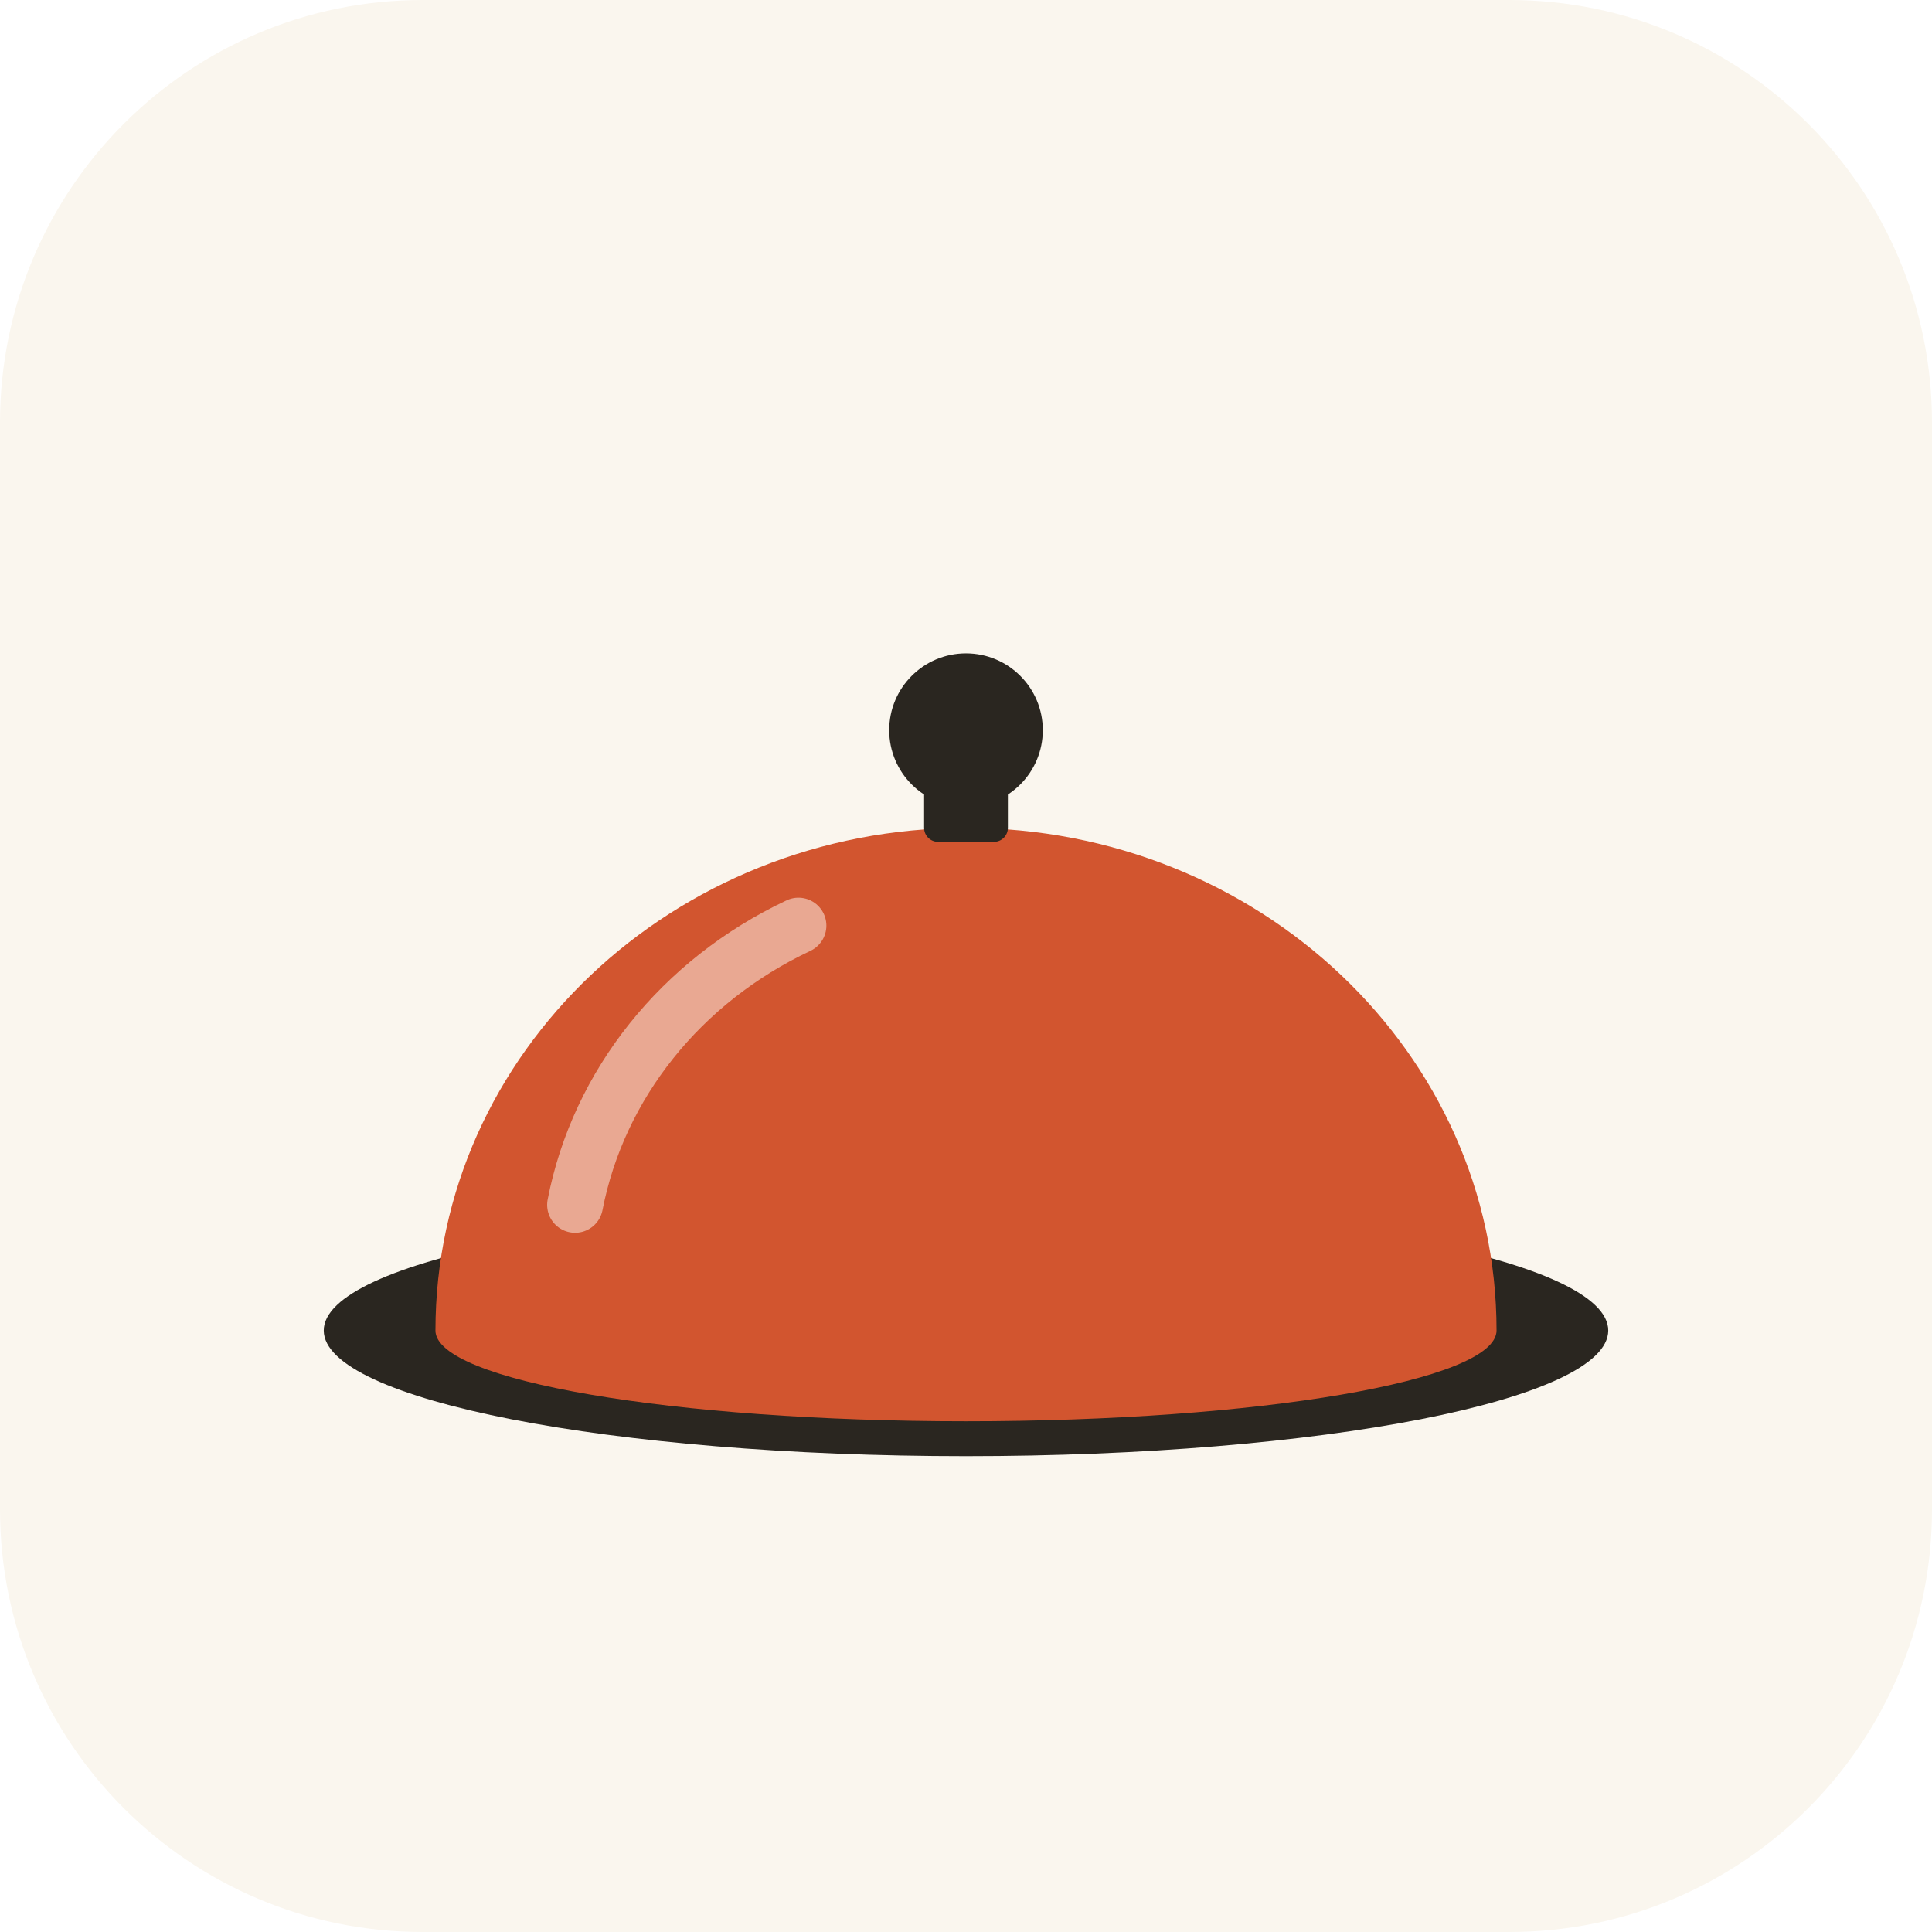
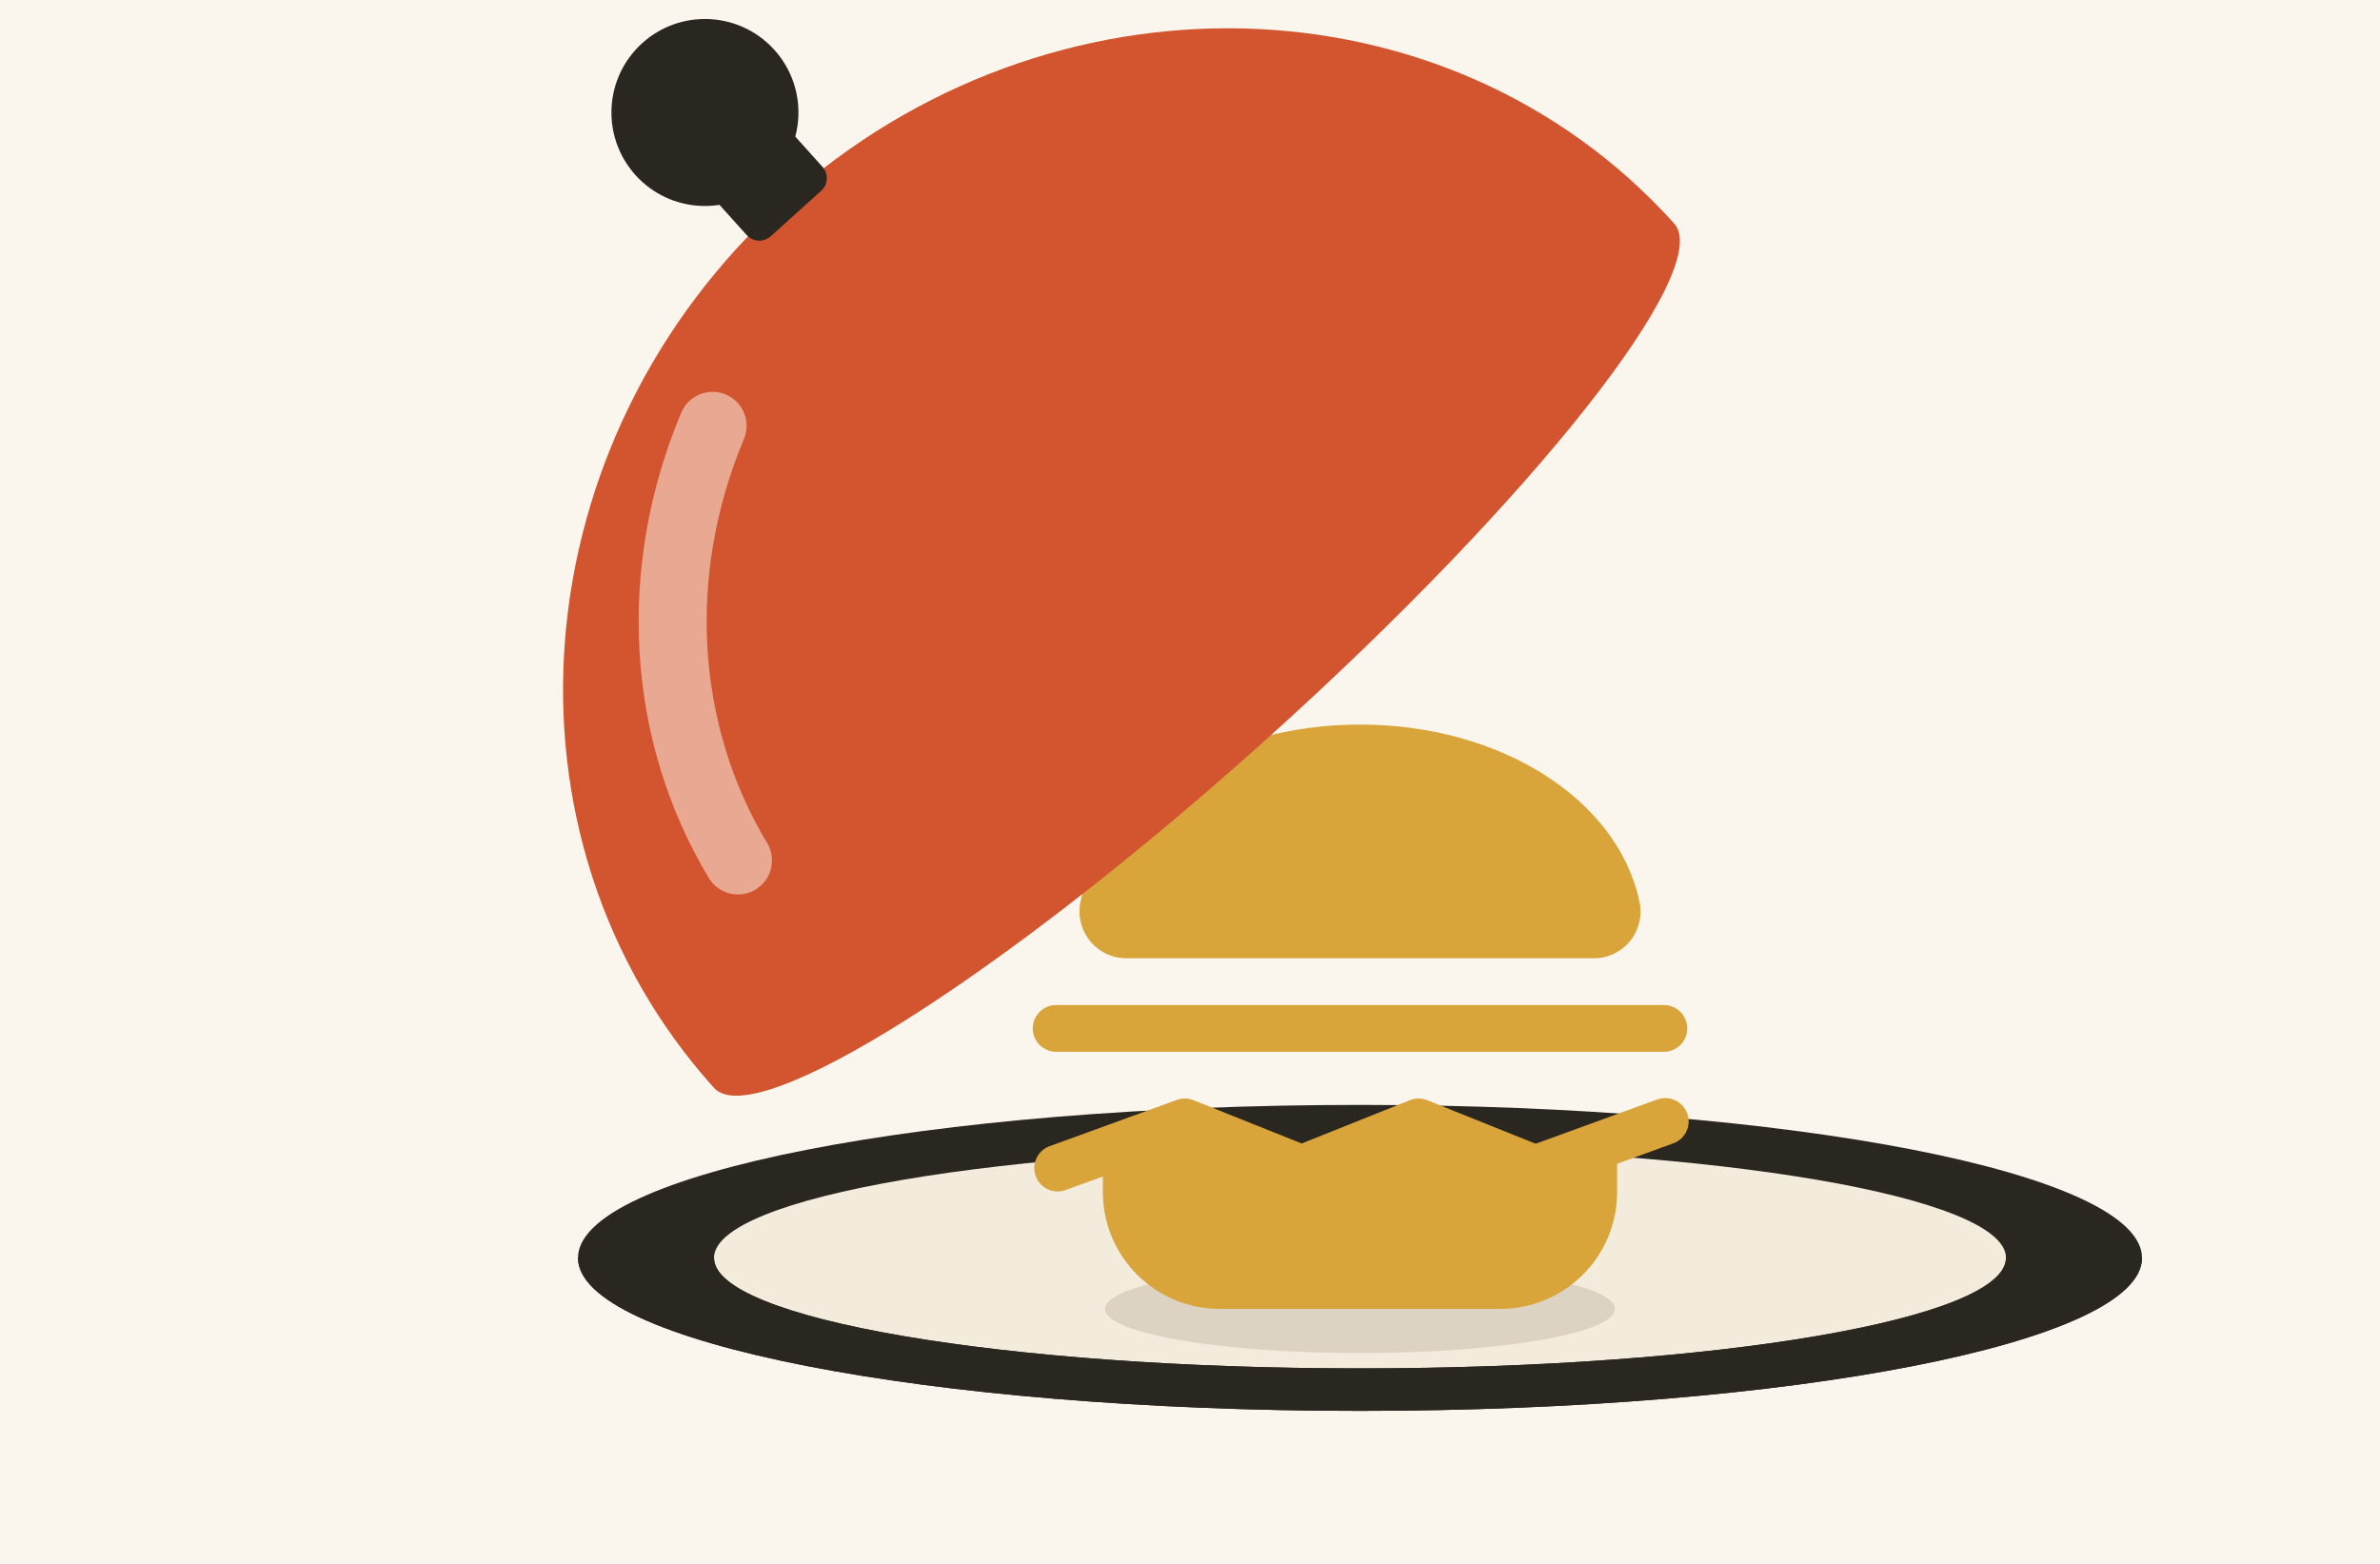
- <svg xmlns="http://www.w3.org/2000/svg" viewBox="0 0 512 512">
-   <rect width="512" height="512" rx="112" fill="#faf6ee" />
-   <g transform="translate(256 286) scale(3.7) translate(-60 -56)">
-     <ellipse cx="60" cy="74" rx="46" ry="9" fill="#2a2620" />
+ <svg xmlns="http://www.w3.org/2000/svg" viewBox="-20 0 140 92">
+   <rect x="-20" width="140" height="92" fill="#faf6ee" />
+   <ellipse cx="60" cy="74" rx="46" ry="9" fill="#2a2620" />
+   <ellipse cx="60" cy="74" rx="38" ry="6.5" fill="#f3ecdd" />
+   <ellipse cx="60" cy="77" rx="15" ry="2.6" fill="#ddd3c2" />
+   <g transform="translate(38 38.5) scale(0.171875)" fill="#d9a43a">
+     <path d="M35.58,98.06a16,16,0,0,1-3.23-13.44C39.78,49.5,80,24,128,24s88.22,25.5,95.65,60.62A16,16,0,0,1,207.93,104H48.07A16,16,0,0,1,35.58,98.06Zm193.68,54.42-41.13,15L151,152.570a8,8,0,0,0-5.94,0l-37,14.81L71,152.57a8,8,0,0,0-5.7-.09l-44,16a8,8,0,0,0,5.47,15L40,178.69V184a40,40,0,0,0,40,40h96a40,40,0,0,0,40-40v-9.67l18.73-6.810a8,8,0,1,0-5.47-15ZM24,136H232a8,8,0,0,0,0-16H24a8,8,0,0,0,0,16Z" />
+   </g>
+   <path d="M14 74 A46 9 0 0 0 106 74 L98 74 A38 6.5 0 0 1 22 74 Z" fill="#2a2620" />
+   <g transform="translate(22 64) rotate(-42) translate(-22 -74)">
    <path d="M22 74 A38 36 0 0 1 98 74 A38 6.5 0 0 1 22 74 Z" fill="#d2552f" />
    <path d="M32 65 A30 28 0 0 1 48 45" fill="none" stroke="#fffcf6" stroke-opacity=".5" stroke-width="4" stroke-linecap="round" />
    <rect x="57" y="33" width="6" height="6" rx="1" fill="#2a2620" />
    <circle cx="60" cy="31" r="5.5" fill="#2a2620" />
  </g>
</svg>
